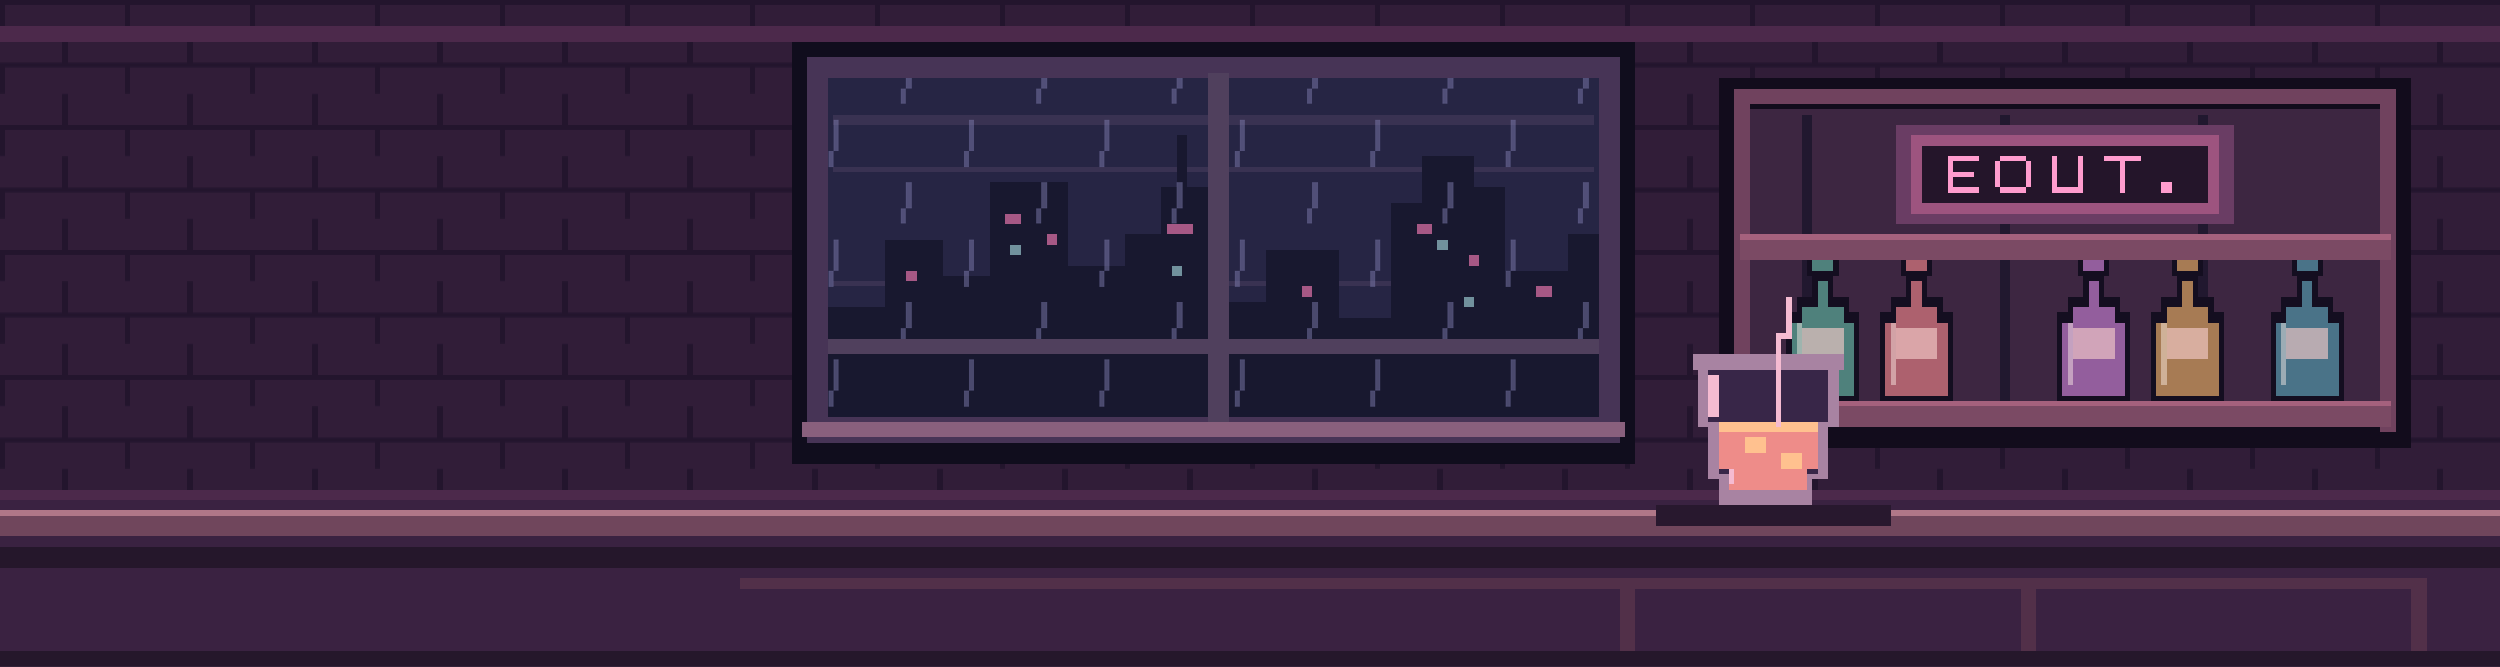
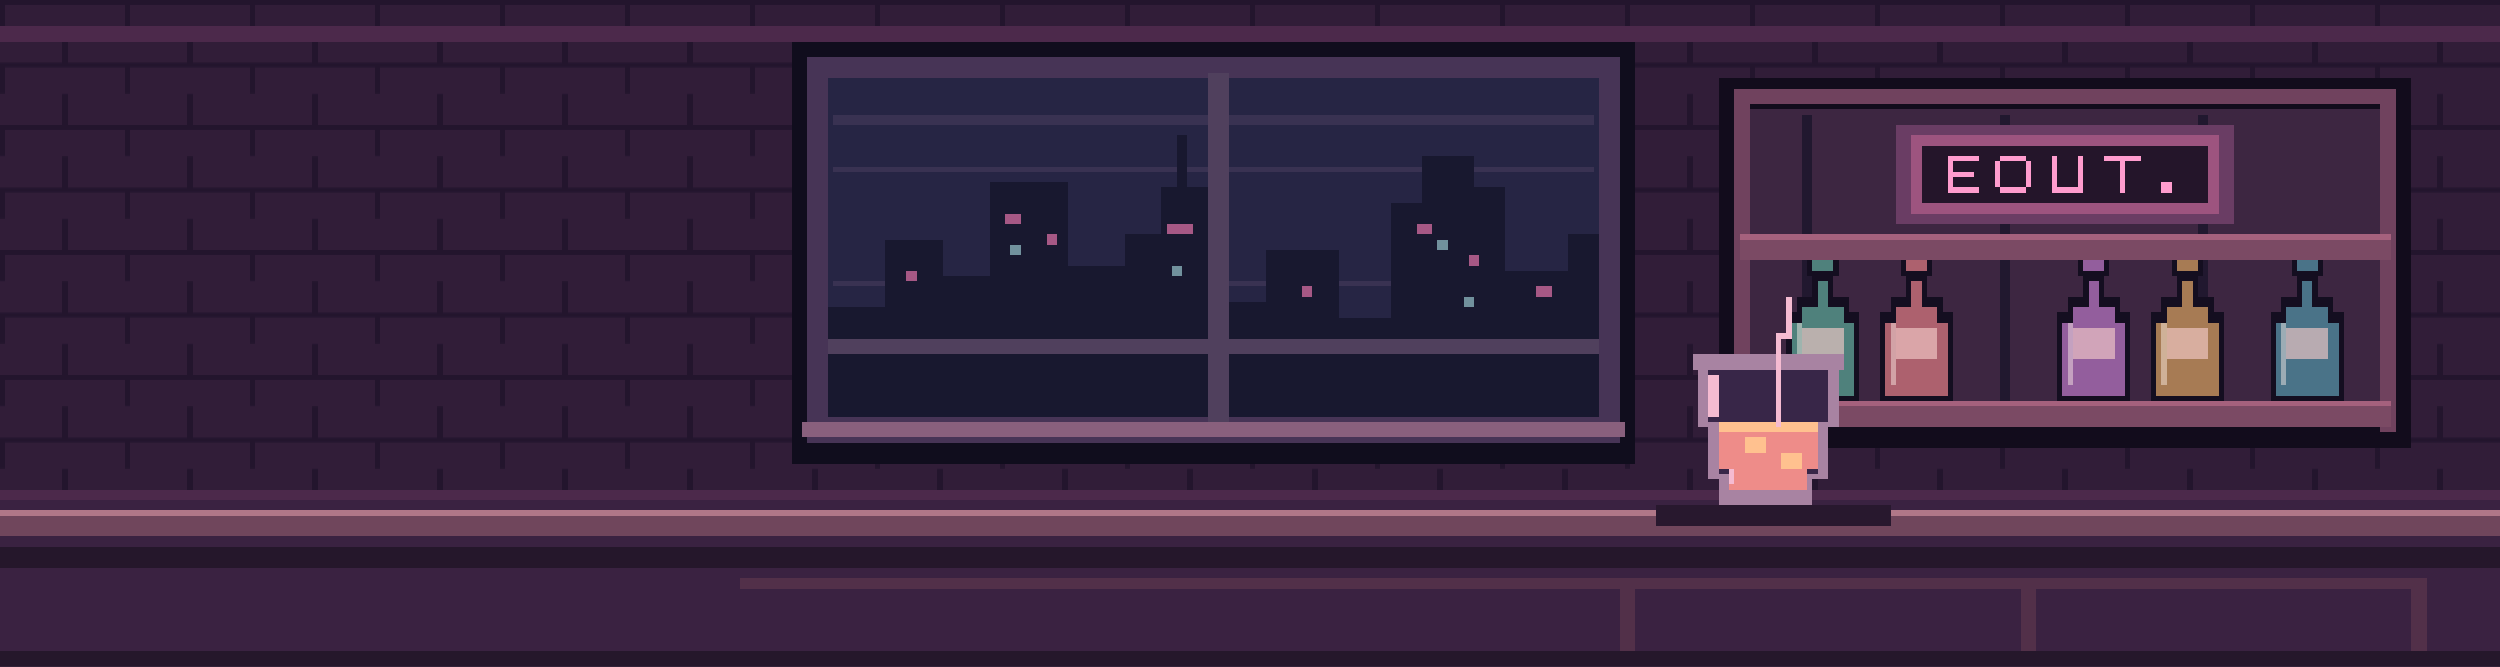
<svg xmlns="http://www.w3.org/2000/svg" viewBox="0 0 480 128" preserveAspectRatio="xMidYMid slice" shape-rendering="crispEdges" aria-hidden="true" class="scene">
  <defs>
    <pattern id="rain" width="26" height="23" patternUnits="userSpaceOnUse">
      <path fill="#7b7aac" opacity=".5" d="M4 0h1v6H4zM3 6h1v3H3zM18 12h1v5h-1zM17 17h1v3h-1z" />
    </pattern>
    <pattern id="wall" width="24" height="12" patternUnits="userSpaceOnUse">
      <path fill="#23152d" d="M0 0h24v1H0zM0 0h1v6H0zM12 6h1v6h-1z" />
    </pattern>
    <g id="bottle">
      <path fill="#140e20" d="M4 0h6v5h-1v4h3v3h2v17h-2v2H2v-2H0V12h2V9h3V5H4z" />
      <path fill="currentColor" d="M5 1h4v3H5zM6 6h2v5h3v3h2v14H1V14h2v-3h3z" />
      <path fill="#f2cac8" opacity=".65" d="M3 15h8v6H3z" />
      <path fill="#fff2eb" opacity=".45" d="M2 14h1v12H2z" />
    </g>
  </defs>
  <path fill="#311d38" d="M0 0h480v128H0z" />
  <path fill="url(#wall)" d="M0 0h480v97H0z" />
  <path fill="#4c294b" d="M0 5h480v3H0zM0 94h480v3H0z" />
  <path fill="#100d1d" d="M152 8h162v81H152z" />
  <path fill="#473456" d="M155 11h156v74H155z" />
  <path fill="#262544" d="M159 15h148v65H159z" />
  <path fill="#393252" d="M160 22h146v2H160zM160 32h146v1H160zM160 54h146v1H160z" />
  <path fill="#18182f" d="M159 59h11V46h11v7h9V35h15v16h11v-6h7v-9h3V26h2v10h5v22h10V48h14v13h10V39h6v-9h10v6h6v16h12v-7h6v35H159z" />
  <path fill="#a65885" d="M174 52h2v2h-2zM193 41h3v2h-3zM201 45h2v2h-2zM224 43h5v2h-5zM272 43h3v2h-3zM282 49h2v2h-2zM295 55h3v2h-3zM250 55h2v2h-2z" />
  <path fill="#71919d" d="M194 47h2v2h-2zM225 51h2v2h-2zM276 46h2v2h-2zM281 57h2v2h-2zM297 65h2v2h-2z" />
-   <path fill="url(#rain)" d="M159 15h148v65H159z" />
  <path fill="#50405d" d="M232 14h4v67h-4zM159 65h148v3H159z" />
  <path fill="#89607d" d="M154 81h158v3H154z" />
  <path fill="#120c1c" d="M330 15h133v71H330z" />
  <path fill="#70425e" d="M333 17h127v3H333zM333 20h3v63h-3zM457 20h3v63h-3z" />
  <path fill="#3d2641" d="M336 21h121v61H336z" />
  <path fill="#21182f" d="M346 22h2v60h-2zM384 22h2v60h-2zM422 22h2v60h-2z" />
  <g transform="translate(0 48)">
    <use href="#bottle" x="343" color="#4f817c" />
    <use href="#bottle" x="361" color="#ad616e" />
    <use href="#bottle" x="395" color="#935e9d" />
    <use href="#bottle" x="413" color="#a77b54" />
    <use href="#bottle" x="436" color="#4a7388" />
  </g>
  <path fill="#7b4a64" d="M334 78h125v4H334zM334 46h125v4H334z" />
  <path fill="#a5617d" d="M334 77h125v1H334zM334 45h125v1H334z" />
  <path fill="#6a3d64" d="M364 24h65v19h-65z" />
  <path fill="#9d547f" d="M367 26h59v15h-59z" />
  <path fill="#24152a" d="M369 28h55v11h-55z" />
  <path fill="#ff9cce" d="M374 30h6v1h-5v2h4v1h-4v2h5v1h-6zM384 30h5v1h1v5h-1v1h-5v-1h-1v-5h1zm0 1v5h5v-5zM394 30h1v6h4v-6h1v7h-6zM404 30h7v1h-3v6h-1v-6h-3zM415 35h2v2h-2z" />
  <path fill="#3a2241" d="M0 96h480v32H0z" />
  <path fill="#70465c" d="M0 98h480v5H0z" />
  <path fill="#b07788" d="M0 98h480v1H0z" />
  <path fill="#25172b" d="M0 105h480v4H0zM0 125h480v3H0z" />
  <path fill="#523049" d="M142 111h324v2H142zM311 113h3v12h-3zM388 113h3v12h-3zM463 113h3v12h-3z" />
  <path fill="#28182e" d="M318 97h45v4h-45z" />
  <path fill="#a883a2" d="M325 68h29v3h-1v11h-2v10h-3v5h-18v-5h-2V82h-2V71h-1z" />
  <path fill="#382648" d="M328 71h23v10h-2v10h-2v3h-15v-3h-2V81h-2z" />
  <path fill="#ee8c89" d="M330 81h19v9h-2v4h-15v-4h-2z" />
  <path fill="#ffc18f" d="M330 81h19v2h-19zM335 84h4v3h-4zM342 87h4v3h-4z" />
  <path fill="#f5bbd1" d="M328 72h2v8h-2zM332 90h1v3h-1zM341 82h1V65h2v-8h-1v7h-2z" />
</svg>
